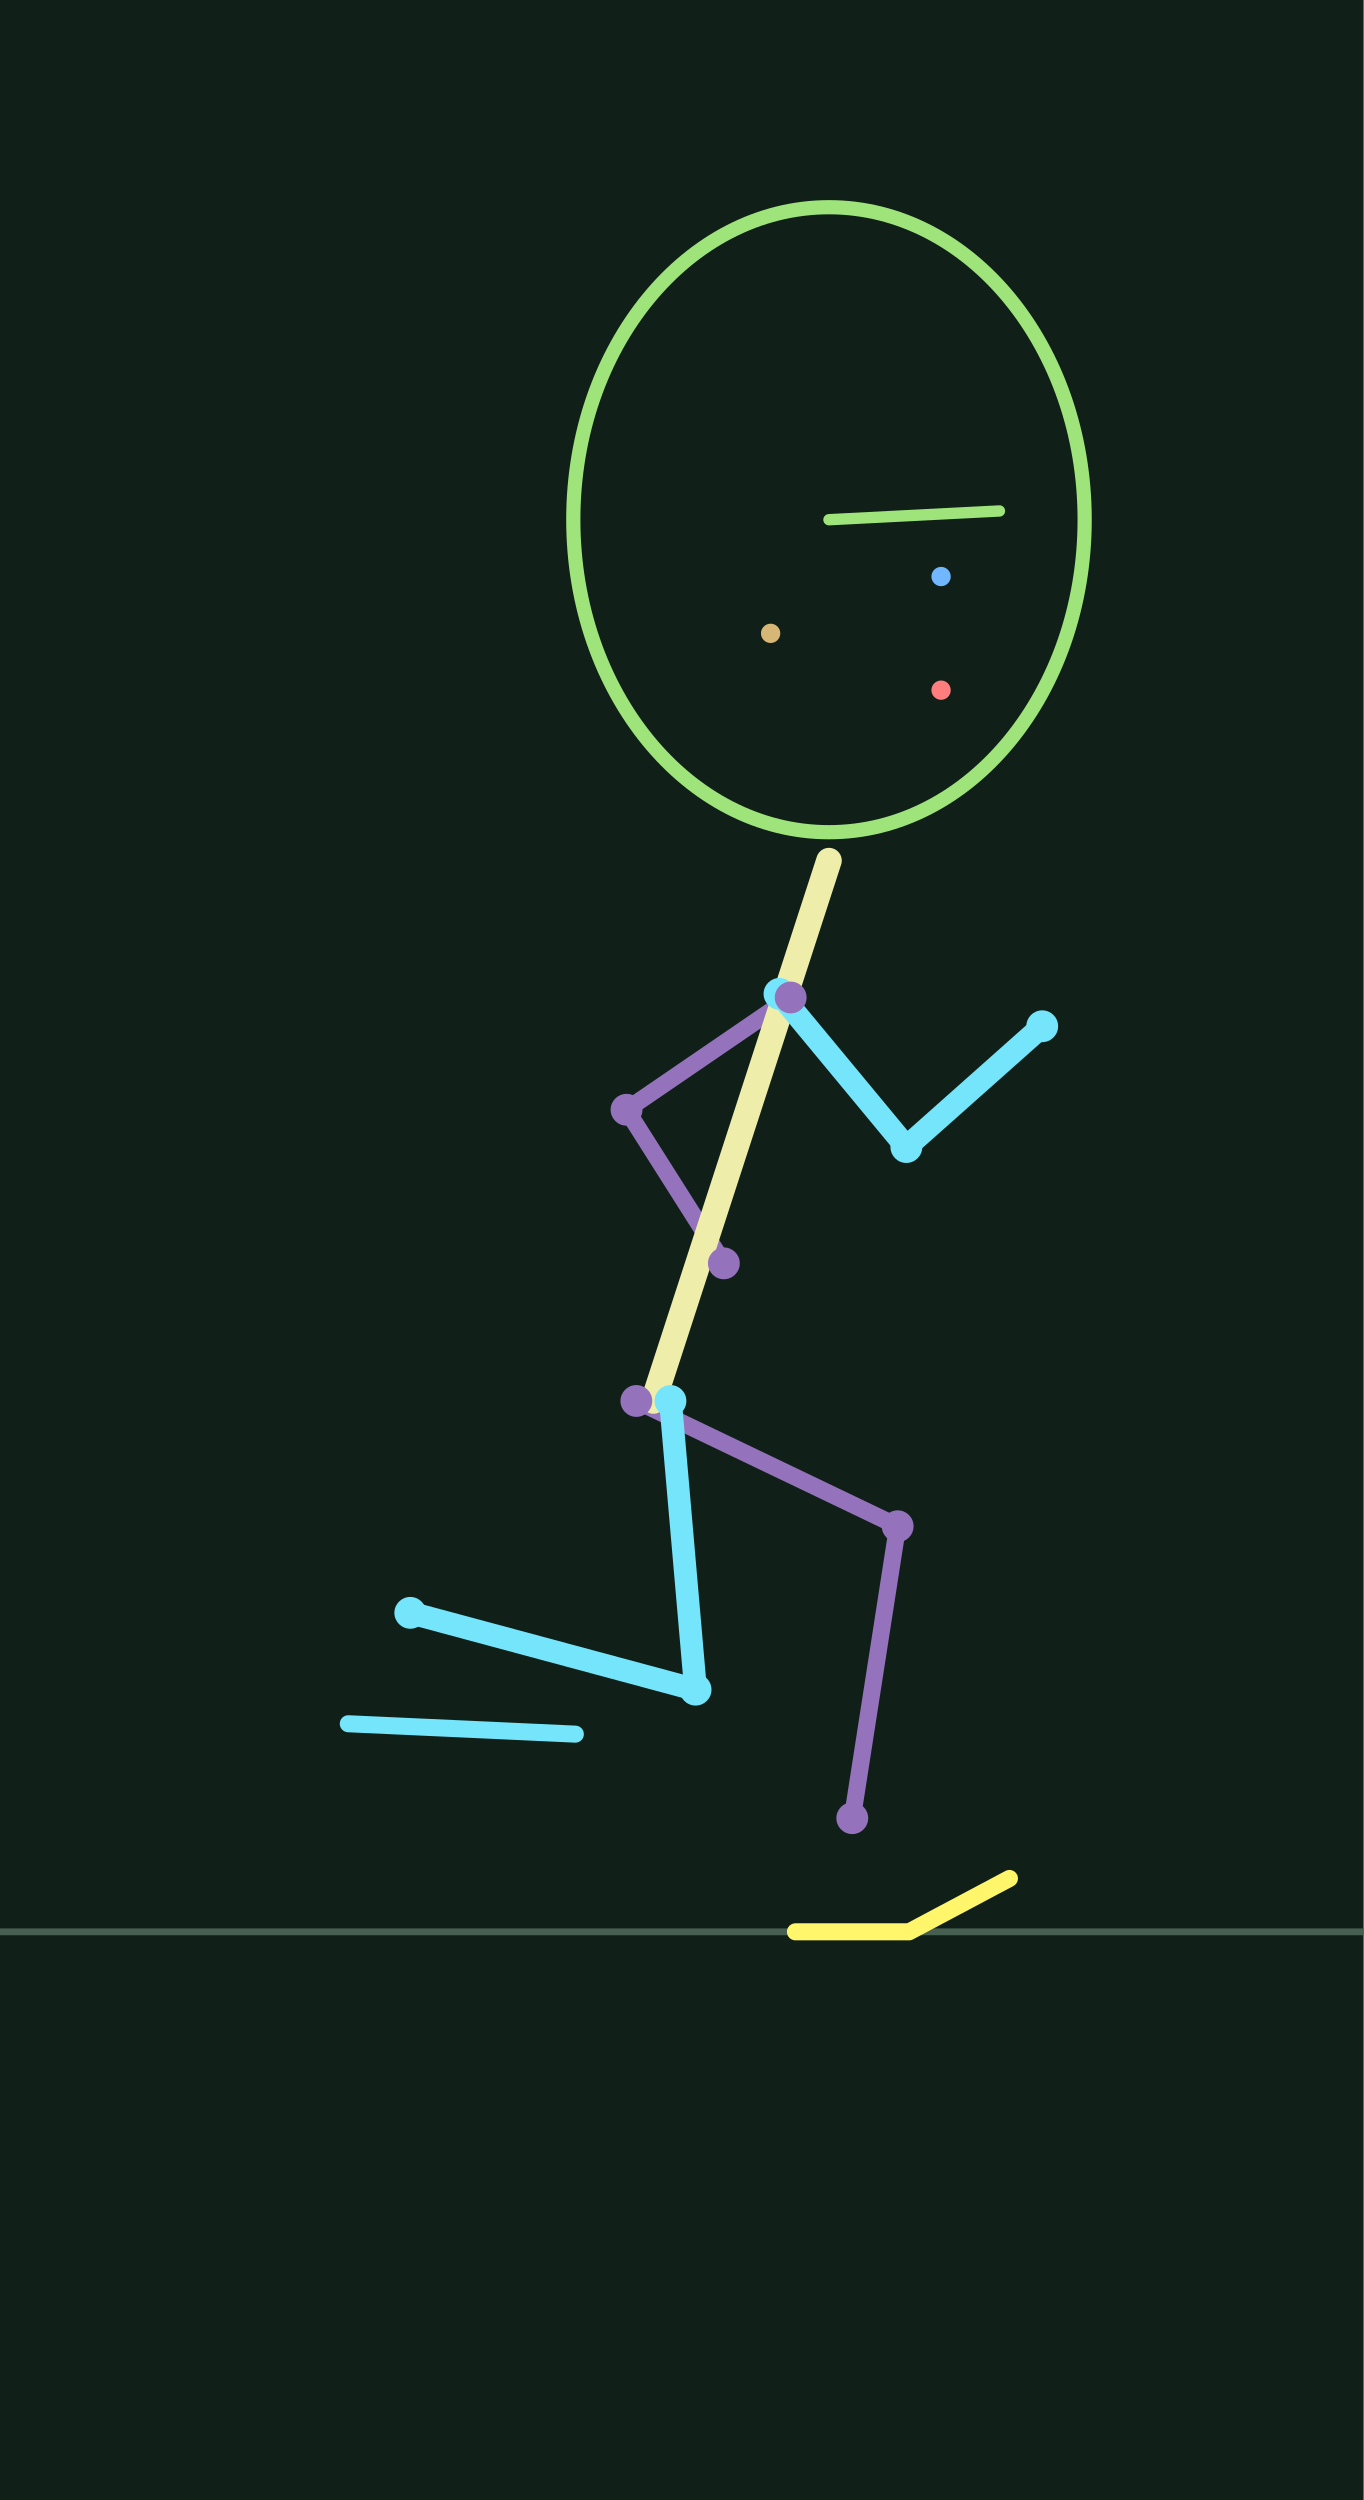
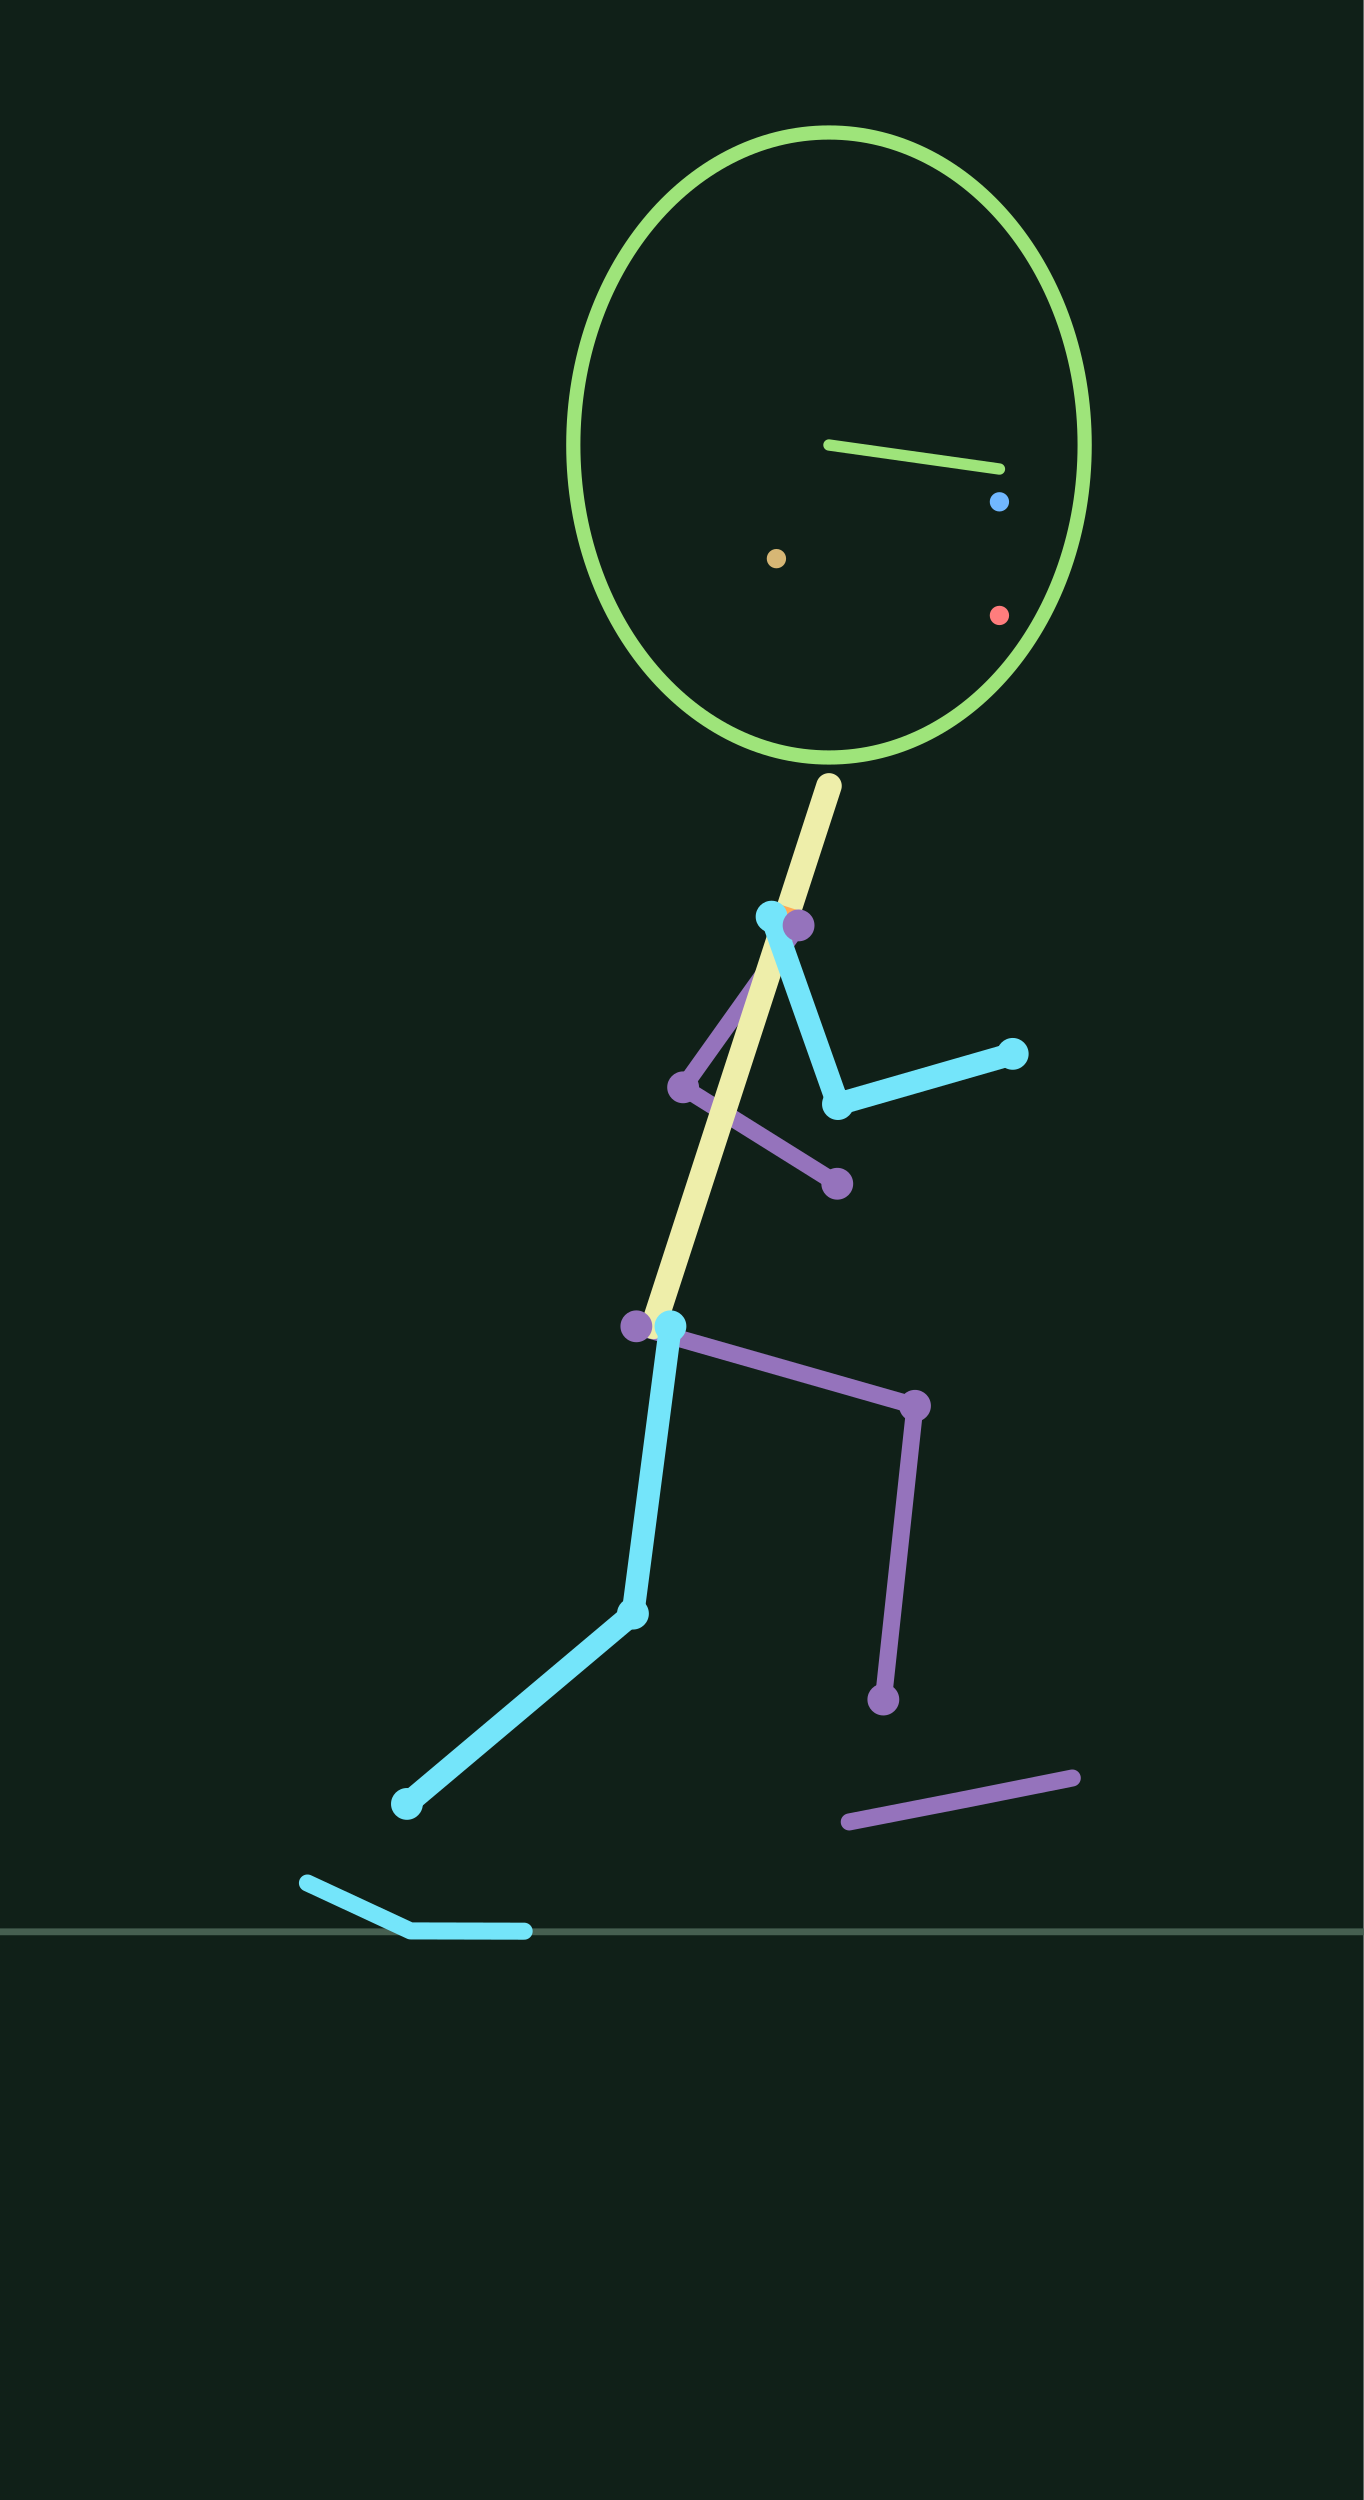
<svg xmlns="http://www.w3.org/2000/svg" width="240" height="440" viewBox="0 0 24 44">
  <rect width="100%" height="100%" fill="#102018" />
  <path d="M0 34H24" stroke="#465f50" stroke-width=".12" />
-   <polyline points="11.200,24.657 15.799,26.862 15.000,32.000" fill="none" stroke="#9573bc" stroke-width="0.3" stroke-linecap="round" stroke-linejoin="round" />
-   <polyline points="13.916,17.556 11.027,19.532 12.740,22.235" fill="none" stroke="#9573bc" stroke-width="0.3" stroke-linecap="round" stroke-linejoin="round" />
-   <polyline points="11.500,24.657 14.590,15.147" fill="none" stroke="#eeeeaa" stroke-width="0.45" stroke-linecap="round" stroke-linejoin="round" />
-   <polyline points="13.719,17.492 13.916,17.556" fill="none" stroke="#ffaa55" stroke-width="0.5" stroke-linecap="round" stroke-linejoin="round" />
-   <polyline points="11.800,24.657 12.242,29.738 7.221,28.386" fill="none" stroke="#74e5fa" stroke-width="0.4" stroke-linecap="round" stroke-linejoin="round" />
-   <polyline points="13.719,17.492 15.952,20.188 18.343,18.062" fill="none" stroke="#74e5fa" stroke-width="0.4" stroke-linecap="round" stroke-linejoin="round" />
-   <polyline points="6.130,30.338 8.128,30.429 10.126,30.521" fill="none" stroke="#74e5fa" stroke-width="0.3" stroke-linecap="round" stroke-linejoin="round" />
-   <polyline points="14.000,34.000 16.000,34.000 17.766,33.061" fill="none" stroke="#fff66b" stroke-width="0.3" stroke-linecap="round" stroke-linejoin="round" />
-   <circle cx="11.800" cy="24.657" r=".28" fill="#74e5fa" />
-   <circle cx="12.242" cy="29.738" r=".28" fill="#74e5fa" />
-   <circle cx="7.221" cy="28.386" r=".28" fill="#74e5fa" />
-   <circle cx="13.719" cy="17.492" r=".28" fill="#74e5fa" />
-   <circle cx="15.952" cy="20.188" r=".28" fill="#74e5fa" />
-   <circle cx="18.343" cy="18.062" r=".28" fill="#74e5fa" />
-   <circle cx="11.200" cy="24.657" r=".28" fill="#9573bc" />
-   <circle cx="15.799" cy="26.862" r=".28" fill="#9573bc" />
-   <circle cx="15.000" cy="32.000" r=".28" fill="#9573bc" />
-   <circle cx="13.916" cy="17.556" r=".28" fill="#9573bc" />
-   <circle cx="11.027" cy="19.532" r=".28" fill="#9573bc" />
-   <circle cx="12.740" cy="22.235" r=".28" fill="#9573bc" />
-   <ellipse cx="14.590" cy="9.147" rx="4.5" ry="5.5" fill="none" stroke="#9ee47a" stroke-width=".25" />
-   <circle cx="16.563" cy="10.147" r=".17" fill="#71b7ff" />
-   <circle cx="16.563" cy="12.147" r=".17" fill="#ff7d7d" />
-   <circle cx="13.563" cy="11.147" r=".17" fill="#d7b775" />
-   <polyline points="14.590,9.147 17.590,8.993" fill="none" stroke="#9ee47a" stroke-width="0.2" stroke-linecap="round" stroke-linejoin="round" />
+   <polyline points="11.200,23.343 16.104,24.742 15.547,29.912" fill="none" stroke="#9573bc" stroke-width="0.3" stroke-linecap="round" stroke-linejoin="round" />
+   <polyline points="14.055,16.287 12.023,19.137 14.736,20.834" fill="none" stroke="#9573bc" stroke-width="0.3" stroke-linecap="round" stroke-linejoin="round" />
+   <polyline points="11.500,23.343 14.590,13.832" fill="none" stroke="#eeeeaa" stroke-width="0.45" stroke-linecap="round" stroke-linejoin="round" />
+   <polyline points="13.580,16.133 14.055,16.287" fill="none" stroke="#ffaa55" stroke-width="0.5" stroke-linecap="round" stroke-linejoin="round" />
+   <polyline points="11.800,23.343 11.140,28.400 7.162,31.749" fill="none" stroke="#74e5fa" stroke-width="0.4" stroke-linecap="round" stroke-linejoin="round" />
+   <polyline points="13.580,16.133 14.748,19.432 17.824,18.548" fill="none" stroke="#74e5fa" stroke-width="0.4" stroke-linecap="round" stroke-linejoin="round" />
+   <polyline points="5.411,33.141 7.225,33.984 9.225,33.989" fill="none" stroke="#74e5fa" stroke-width="0.3" stroke-linecap="round" stroke-linejoin="round" />
+   <polyline points="14.947,32.066 16.910,31.684 18.872,31.293" fill="none" stroke="#9573bc" stroke-width="0.3" stroke-linecap="round" stroke-linejoin="round" />
+   <circle cx="11.800" cy="23.343" r=".28" fill="#74e5fa" />
+   <circle cx="11.140" cy="28.400" r=".28" fill="#74e5fa" />
+   <circle cx="7.162" cy="31.749" r=".28" fill="#74e5fa" />
+   <circle cx="13.580" cy="16.133" r=".28" fill="#74e5fa" />
+   <circle cx="14.748" cy="19.432" r=".28" fill="#74e5fa" />
+   <circle cx="17.824" cy="18.548" r=".28" fill="#74e5fa" />
+   <circle cx="11.200" cy="23.343" r=".28" fill="#9573bc" />
+   <circle cx="16.104" cy="24.742" r=".28" fill="#9573bc" />
+   <circle cx="15.547" cy="29.912" r=".28" fill="#9573bc" />
+   <circle cx="14.055" cy="16.287" r=".28" fill="#9573bc" />
+   <circle cx="12.023" cy="19.137" r=".28" fill="#9573bc" />
+   <circle cx="14.736" cy="20.834" r=".28" fill="#9573bc" />
+   <ellipse cx="14.590" cy="7.832" rx="4.5" ry="5.5" fill="none" stroke="#9ee47a" stroke-width=".25" />
+   <circle cx="17.590" cy="8.832" r=".17" fill="#71b7ff" />
+   <circle cx="17.590" cy="10.832" r=".17" fill="#ff7d7d" />
+   <circle cx="13.665" cy="9.832" r=".17" fill="#d7b775" />
+   <polyline points="14.590,7.832 17.590,8.255" fill="none" stroke="#9ee47a" stroke-width="0.2" stroke-linecap="round" stroke-linejoin="round" />
</svg>
